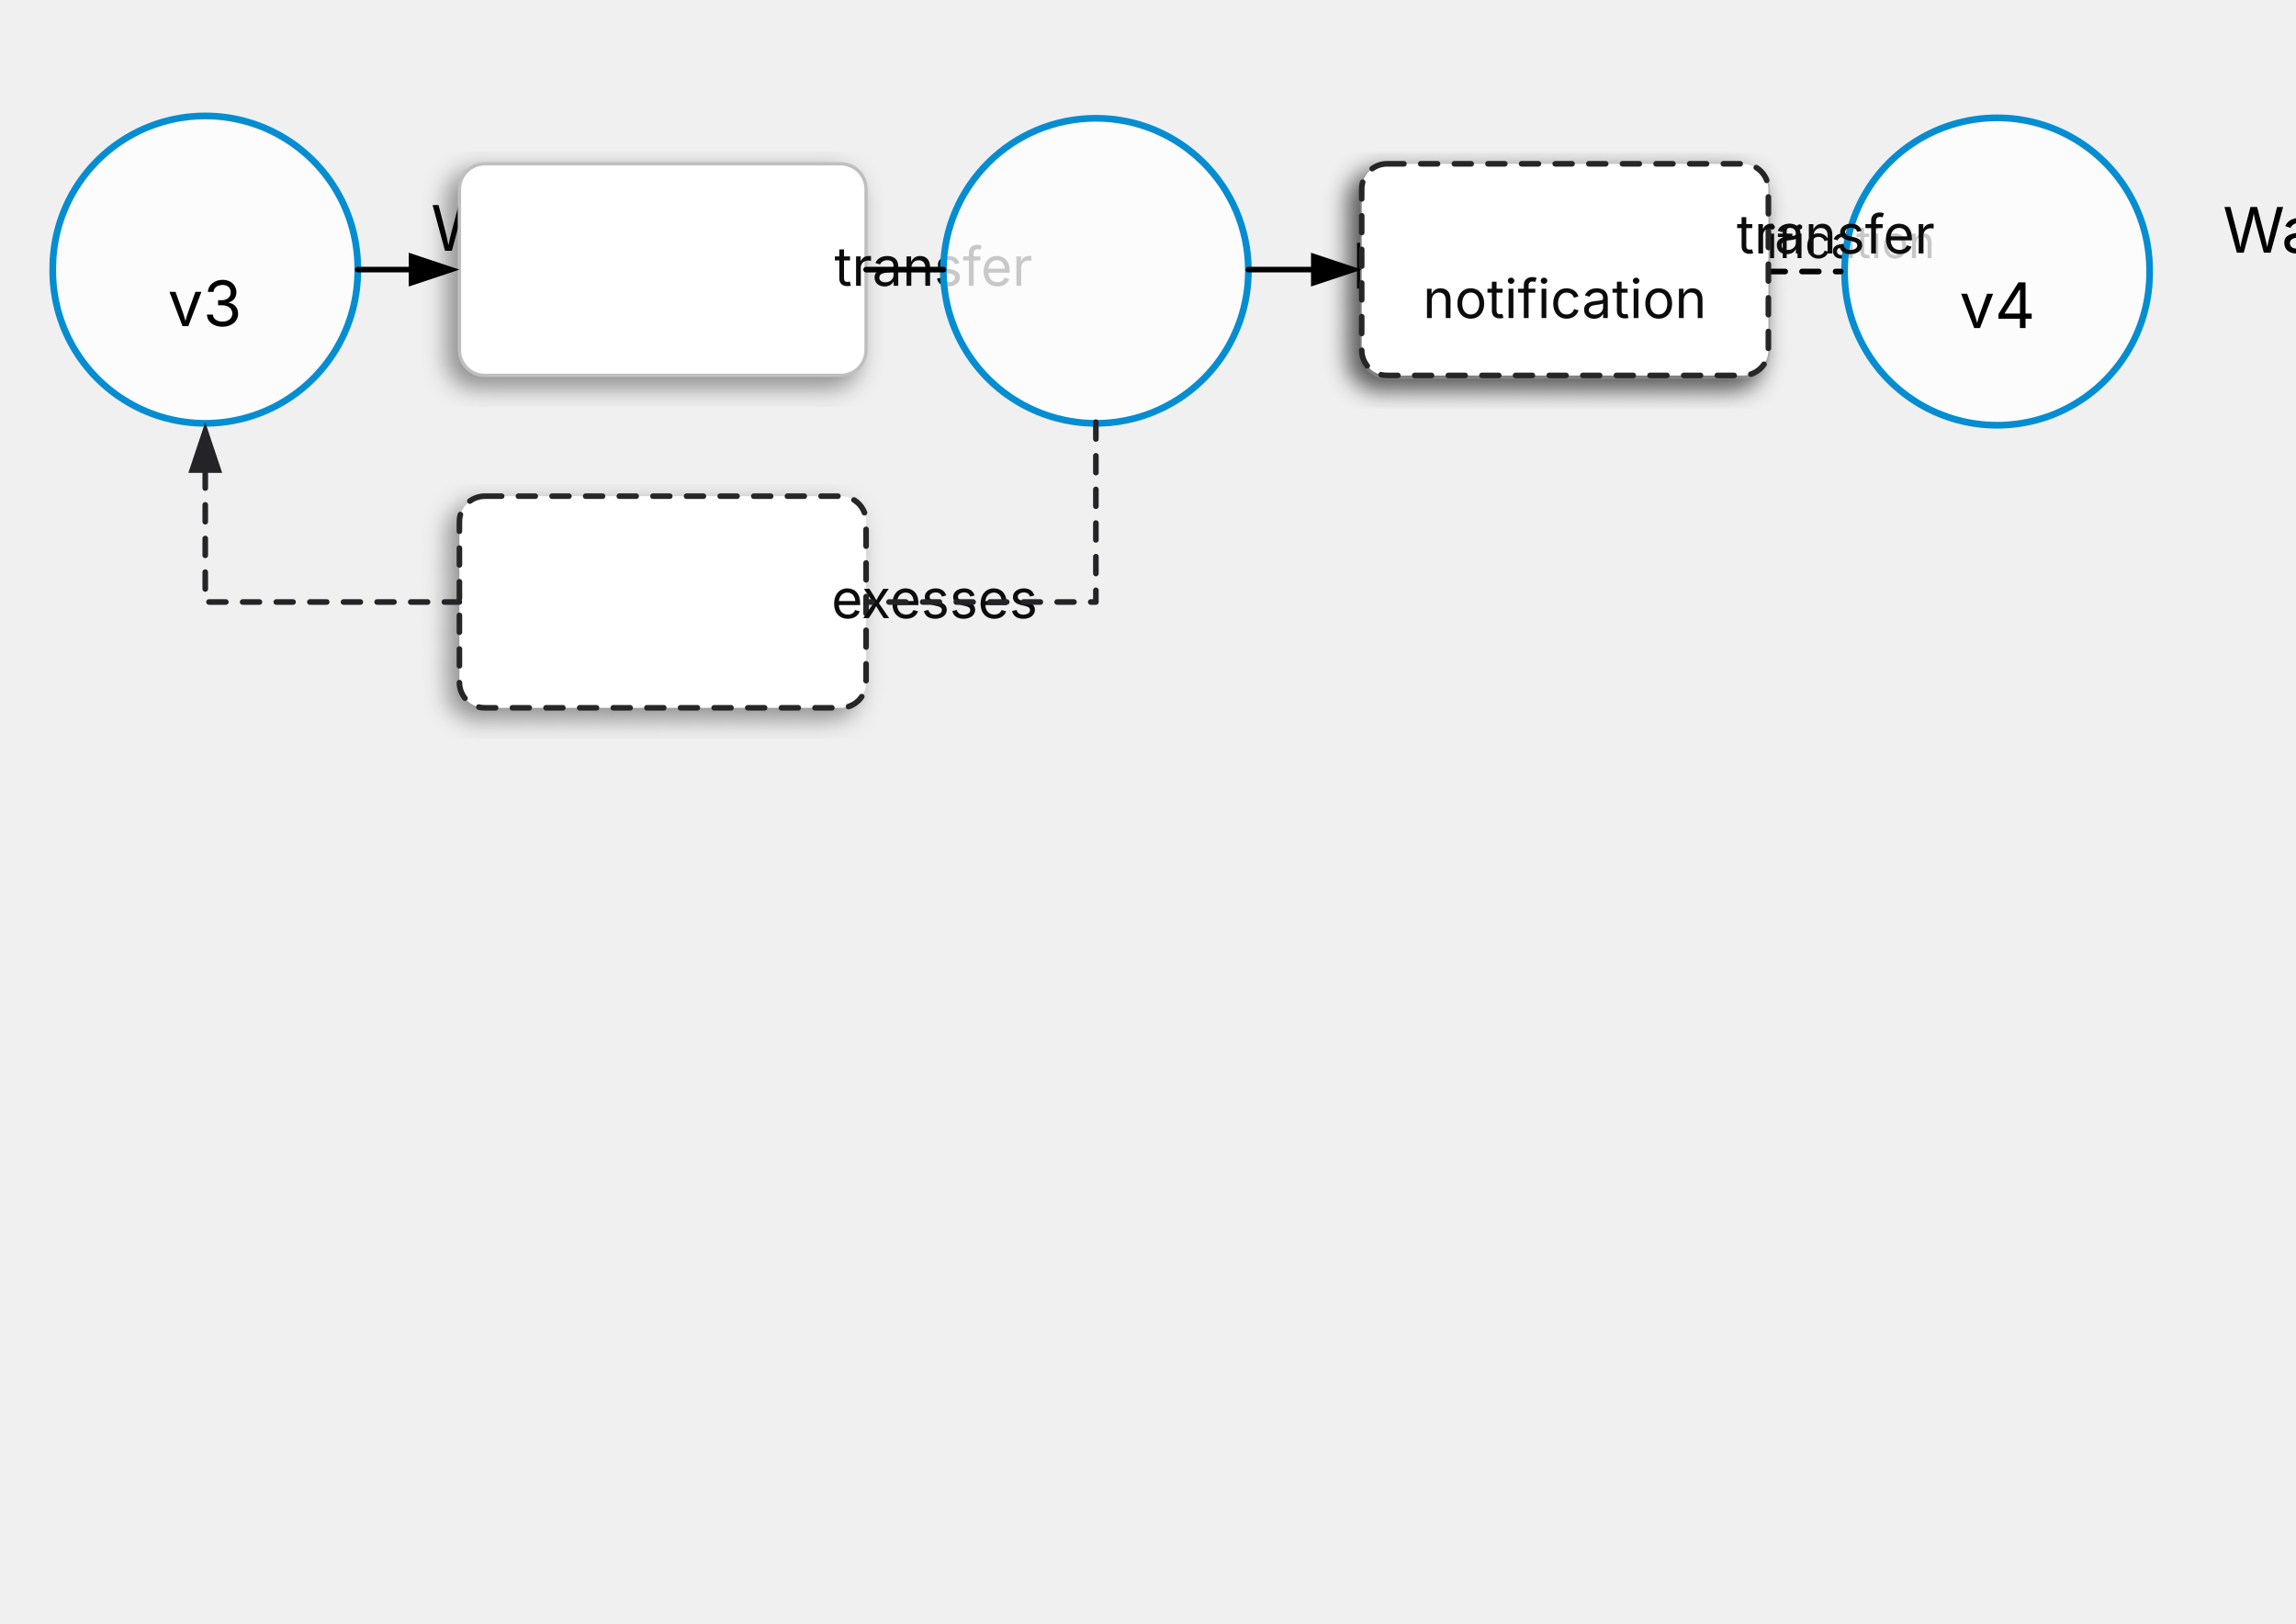
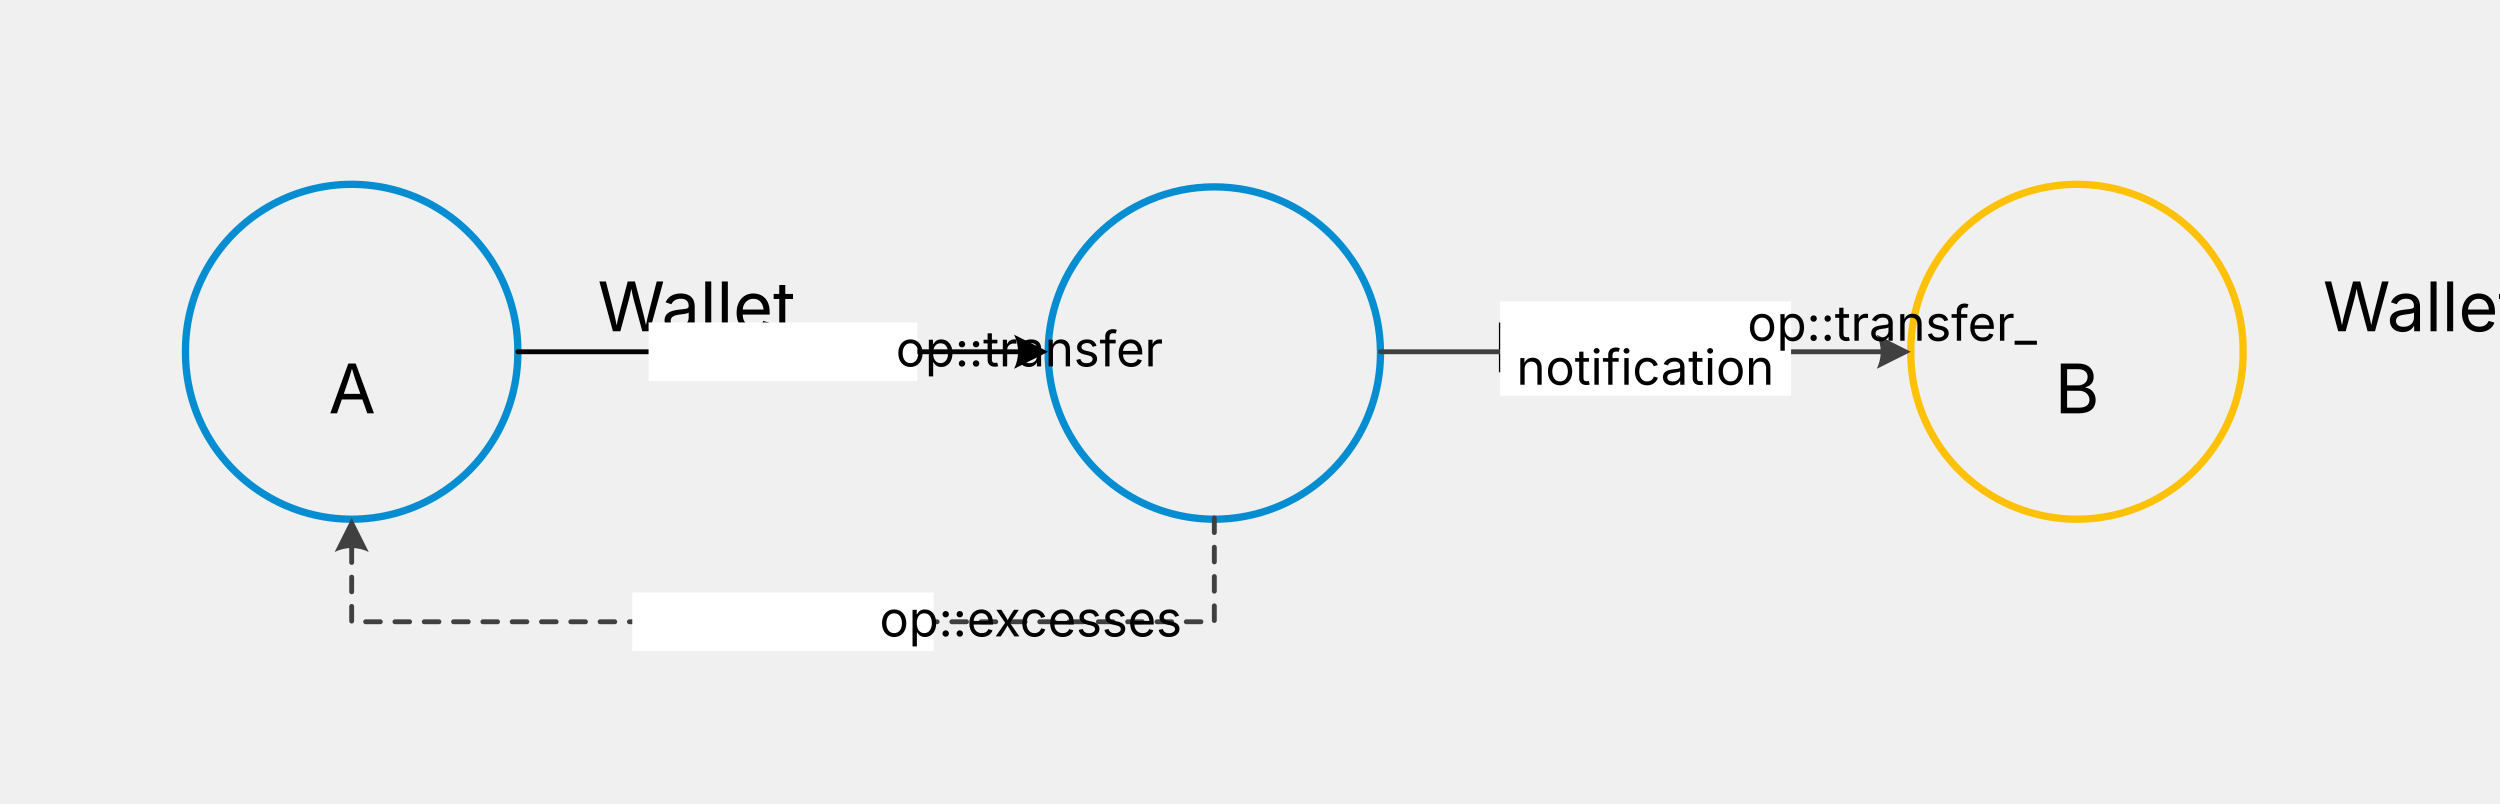
- <svg xmlns="http://www.w3.org/2000/svg" xmlns:ns1="http://schemas.microsoft.com/visio/2003/SVGExtensions/" xmlns:xlink="http://www.w3.org/1999/xlink" width="11.693in" height="8.268in" viewBox="70 50 512.139 362.119" xml:space="preserve" color-interpolation-filters="sRGB" class="st19">
+ <svg xmlns="http://www.w3.org/2000/svg" xmlns:ns1="http://schemas.microsoft.com/visio/2003/SVGExtensions/" xmlns:xlink="http://www.w3.org/1999/xlink" width="7.108in" height="2.284in" viewBox="0 0 511.797 164.415" xml:space="preserve" color-interpolation-filters="sRGB" class="st13">
  <ns1:documentProperties ns1:langID="1049" ns1:metric="true" ns1:viewMarkup="false">
    <ns1:userDefs>
      <ns1:ud ns1:nameU="msvNoAutoConnect" ns1:val="VT0(0):26" />
      <ns1:ud ns1:nameU="msvConvertTheme" />
      <ns1:ud ns1:nameU="visV14CFF" ns1:prompt="" ns1:val="VT0(1):26" />
      <ns1:ud ns1:nameU="visFlowchartType" ns1:prompt="" ns1:val="VT4(CrossFunctional)" />
    </ns1:userDefs>
  </ns1:documentProperties>
  <style type="text/css">
	
		.st1 {fill:none;stroke:none;stroke-linecap:round;stroke-linejoin:round;stroke-width:2.25}
- 		.st2 {fill:#ffffff;fill-opacity:0.77;stroke:#058dd2;stroke-linecap:butt;stroke-width:1.5}
+ 		.st2 {fill:none;stroke:#058dd2;stroke-linecap:butt;stroke-width:1.5}
		.st3 {fill:#000000;font-family:Inter;font-size:1.167em}
		.st4 {font-size:1em}
- 		.st5 {visibility:visible}
- 		.st6 {fill:#000000;fill-opacity:0.4;filter:url(#filter_2.6666667461395);stroke:#000000;stroke-linecap:round;stroke-linejoin:round;stroke-opacity:0.4}
- 		.st7 {fill:#ffffff;stroke:#bfbfbf;stroke-linecap:round;stroke-linejoin:round;stroke-width:0.75}
- 		.st8 {fill:#0c0c0c;font-family:Inter;font-size:1em}
- 		.st9 {fill:#000000;fill-opacity:0.4;filter:url(#filter_2.6666667461395);stroke:#000000;stroke-dasharray:3.75,3.75;stroke-linecap:round;stroke-linejoin:round;stroke-opacity:0.4}
- 		.st10 {fill:#ffffff;stroke:#262626;stroke-dasharray:3.75,3.75;stroke-linecap:round;stroke-linejoin:round;stroke-width:1.25}
- 		.st11 {stroke:#000000;stroke-linecap:round;stroke-linejoin:round;stroke-width:1.25}
- 		.st12 {stroke:#232328;stroke-dasharray:3.75,3.75;stroke-linecap:round;stroke-linejoin:round;stroke-width:1.25}
- 		.st13 {marker-end:url(#mrkr13-41);stroke:#000000;stroke-linecap:round;stroke-linejoin:round;stroke-width:1.25}
- 		.st14 {fill:#000000;fill-opacity:1;stroke:#000000;stroke-opacity:1;stroke-width:0.332}
- 		.st15 {marker-start:url(#mrkr13-48);stroke:#232328;stroke-dasharray:3.75,3.75;stroke-linecap:round;stroke-linejoin:round;stroke-width:1.25}
- 		.st16 {fill:#232328;fill-opacity:1;stroke:#232328;stroke-opacity:1;stroke-width:0.332}
- 		.st17 {fill:#0c0c0c;font-family:Inter;font-size:0.833em}
- 		.st18 {stroke:#000000;stroke-dasharray:3.75,3.75;stroke-linecap:round;stroke-linejoin:round;stroke-width:1.25}
- 		.st19 {fill:none;fill-rule:evenodd;font-size:12px;overflow:visible;stroke-linecap:square;stroke-miterlimit:3}
+ 		.st5 {marker-end:url(#mrkr5-21);stroke:#000000;stroke-linecap:round;stroke-linejoin:round;stroke-width:1}
+ 		.st6 {fill:#000000;fill-opacity:1;stroke:#000000;stroke-opacity:1;stroke-width:0.284}
+ 		.st7 {fill:#ffffff;stroke:none;stroke-linecap:butt;stroke-width:7.2}
+ 		.st8 {fill:#000000;font-family:Inter;font-size:0.833em}
+ 		.st9 {fill:none;stroke:#ffc106;stroke-linecap:butt;stroke-width:1.5}
+ 		.st10 {marker-end:url(#mrkr5-34);stroke:#404040;stroke-linecap:round;stroke-linejoin:round;stroke-width:1}
+ 		.st11 {fill:#404040;fill-opacity:1;stroke:#404040;stroke-opacity:1;stroke-width:0.284}
+ 		.st12 {marker-end:url(#mrkr5-34);stroke:#404040;stroke-dasharray:3,3;stroke-linecap:round;stroke-linejoin:round;stroke-width:1}
+ 		.st13 {fill:none;fill-rule:evenodd;font-size:12px;overflow:visible;stroke-linecap:square;stroke-miterlimit:3}
	
	</style>
  <defs id="Patterns_And_Gradients">
-     <linearGradient id="grad0-29" x1="0" y1="0" x2="1" y2="0" gradientTransform="rotate(90 0.5 0.5)">
+     <linearGradient id="grad0-18" x1="0" y1="0" x2="1" y2="0" gradientTransform="rotate(90 0.5 0.5)">
      <stop offset="0" stop-color="#f0f0f0" stop-opacity="1" />
      <stop offset="1" stop-color="#ffffff" stop-opacity="1" />
    </linearGradient>
  </defs>
  <defs id="Markers">
-     <g id="lend13">
-       <path d="M 3 1 L 0 0 L 3 -1 L 3 1 " style="stroke:none" />
-     </g>
-     <marker id="mrkr13-41" class="st14" ns1:arrowType="13" ns1:arrowSize="2" ns1:setback="9.048" refX="-9.048" orient="auto" markerUnits="strokeWidth" overflow="visible">
-       <use xlink:href="#lend13" transform="scale(-3.016,-3.016) " />
+     <g id="lend5">
+       <path d="M 2 1 L 0 0 L 1.981 -0.993 C 1.672 -0.365 1.673 0.373 1.985 1 " style="stroke:none" />
+     </g>
+     <marker id="mrkr5-21" class="st6" ns1:arrowType="5" ns1:arrowSize="2" ns1:setback="6.16" refX="-6.16" orient="auto" markerUnits="strokeWidth" overflow="visible">
+       <use xlink:href="#lend5" transform="scale(-3.52,-3.52) " />
    </marker>
-     <marker id="mrkr13-48" class="st16" ns1:arrowType="13" ns1:arrowSize="2" ns1:setback="8.76" refX="8.76" orient="auto" markerUnits="strokeWidth" overflow="visible">
-       <use xlink:href="#lend13" transform="scale(3.016) " />
+     <marker id="mrkr5-34" class="st11" ns1:arrowType="5" ns1:arrowSize="2" ns1:setback="6.16" refX="-6.16" orient="auto" markerUnits="strokeWidth" overflow="visible">
+       <use xlink:href="#lend5" transform="scale(-3.52,-3.52) " />
    </marker>
-   </defs>
-   <defs id="Filters">
-     <filter id="filter_2.6666667461395">
-       <feGaussianBlur stdDeviation="2.667" />
-     </filter>
  </defs>
  <g ns1:mID="0" ns1:index="1" ns1:groupContext="foregroundPage">
    <ns1:userDefs>
      <ns1:ud ns1:nameU="msvThemeColors" ns1:val="VT0(36):26" />
      <ns1:ud ns1:nameU="msvThemeEffects" ns1:val="VT0(16):26" />
      <ns1:ud ns1:nameU="msvThemeOrder" ns1:val="VT0(0):26" />
      <ns1:ud ns1:nameU="visNavType" ns1:val="VT0(1):26" />
    </ns1:userDefs>
    <ns1:pageProperties ns1:drawingScale="0.0393701" ns1:pageScale="0.0393701" ns1:drawingUnits="24" ns1:shadowOffsetX="8.50394" ns1:shadowOffsetY="-8.50394" />
    <ns1:layer ns1:name="Соединительная линия" ns1:index="0" />
    <ns1:layer ns1:name="Блок-схема" ns1:index="1" />
    <ns1:layer ns1:name="Контейнер" ns1:index="2" />
-     <g id="group21-1" transform="translate(69.8848,-361.417)" ns1:mID="21" ns1:groupContext="group" ns1:layerMember="2">
+     <g id="group21-1" transform="translate(29.4715,-49.9041)" ns1:mID="21" ns1:groupContext="group" ns1:layerMember="2">
      <ns1:userDefs>
        <ns1:ud ns1:nameU="msvShapeCategories" ns1:prompt="" ns1:val="VT4(ContainerStyleDefaults)" />
        <ns1:ud ns1:nameU="msvStructureType" ns1:prompt="" ns1:val="VT4(Container)" />
        <ns1:ud ns1:nameU="msvSDContainerMargin" ns1:prompt="" ns1:val="VT0(0.11811023622047):24" />
        <ns1:ud ns1:nameU="msvSDContainerResize" ns1:prompt="" ns1:val="VT0(1):26" />
        <ns1:ud ns1:nameU="msvSDContainerLocked" ns1:prompt="" ns1:val="VT0(0):5" />
        <ns1:ud ns1:nameU="msvSDContainerNoHighlight" ns1:prompt="" ns1:val="VT0(0):5" />
        <ns1:ud ns1:nameU="msvSDContainerNoRibbon" ns1:prompt="" ns1:val="VT0(0):5" />
        <ns1:ud ns1:nameU="msvSDContainerStyle" ns1:prompt="" ns1:val="VT0(1):26" />
        <ns1:ud ns1:nameU="msvSDContainerStyleCount" ns1:prompt="" ns1:val="VT0(14):26" />
        <ns1:ud ns1:nameU="msvSDContainerRequiredCategories" ns1:prompt="" ns1:val="VT0(0):26" />
        <ns1:ud ns1:nameU="msvSDContainerExcludedCategories" ns1:prompt="" ns1:val="VT4(DoNotContain)" />
        <ns1:ud ns1:nameU="msvSDHeadingStyle" ns1:prompt="" ns1:val="VT0(1):26" />
        <ns1:ud ns1:nameU="msvSDHeadingStyleCount" ns1:prompt="" ns1:val="VT0(4):26" />
        <ns1:ud ns1:nameU="HeadingSide" ns1:prompt="" ns1:val="VT0(0):26" />
        <ns1:ud ns1:nameU="HeadingSpan" ns1:prompt="" ns1:val="VT0(0):26" />
        <ns1:ud ns1:nameU="HeadingAlign" ns1:prompt="" ns1:val="VT0(0):26" />
        <ns1:ud ns1:nameU="RTL" ns1:prompt="" ns1:val="VT0(0):5" />
        <ns1:ud ns1:nameU="FnForceContrast" ns1:prompt="" ns1:val="VT5(#ffffff)" />
        <ns1:ud ns1:nameU="BaseColor" ns1:prompt="" ns1:val="VT0(1):26" />
        <ns1:ud ns1:nameU="HColor1" ns1:prompt="" ns1:val="VT5(#ffffff)" />
        <ns1:ud ns1:nameU="HColor2" ns1:prompt="" ns1:val="VT5(#fefefe)" />
        <ns1:ud ns1:nameU="HColor3" ns1:prompt="" ns1:val="VT5(#e9e9e9)" />
        <ns1:ud ns1:nameU="HColor4" ns1:prompt="" ns1:val="VT5(#efefef)" />
        <ns1:ud ns1:nameU="BColor1" ns1:prompt="" ns1:val="VT5(#ffffff)" />
        <ns1:ud ns1:nameU="BColor2" ns1:prompt="" ns1:val="VT5(#ffffff)" />
        <ns1:ud ns1:nameU="LineColor" ns1:prompt="" ns1:val="VT5(#d5d5d5)" />
        <ns1:ud ns1:nameU="visVersion" ns1:prompt="" ns1:val="VT0(15):26" />
        <ns1:ud ns1:nameU="Embellishment" ns1:prompt="" ns1:val="VT0(2):26" />
        <ns1:ud ns1:nameU="visMasterStencil" ns1:prompt="" ns1:val="VT4(SDCONT_M.vssx)" />
        <ns1:ud ns1:nameU="BaseColor" ns1:prompt="" ns1:val="VT0(1):26" />
        <ns1:ud ns1:nameU="msvThemeColors" ns1:val="VT0(36):26" />
        <ns1:ud ns1:nameU="msvThemeEffects" ns1:val="VT0(16):26" />
        <ns1:ud ns1:nameU="visNavOrder" ns1:prompt="" ns1:val="VT0(1000):26" />
      </ns1:userDefs>
      <g id="group22-2" ns1:mID="22" ns1:groupContext="group" ns1:layerMember="2">
        <ns1:userDefs>
          <ns1:ud ns1:nameU="msvStructureType" ns1:prompt="" ns1:val="VT0(0):26" />
          <ns1:ud ns1:nameU="CStyle" ns1:prompt="" ns1:val="VT0(1):26" />
          <ns1:ud ns1:nameU="HSide" ns1:prompt="" ns1:val="VT0(0):26" />
          <ns1:ud ns1:nameU="HSpan" ns1:prompt="" ns1:val="VT0(0):26" />
          <ns1:ud ns1:nameU="HAlign" ns1:prompt="" ns1:val="VT0(0):26" />
          <ns1:ud ns1:nameU="HorzAlign" ns1:prompt="" ns1:val="VT0(0):26" />
          <ns1:ud ns1:nameU="SquareCorners" ns1:prompt="" ns1:val="VT0(0):26" />
          <ns1:ud ns1:nameU="Corner6" ns1:prompt="" ns1:val="VT0(0.19685039370079):24" />
          <ns1:ud ns1:nameU="FillForegndIn" ns1:prompt="" ns1:val="VT0(1):26" />
          <ns1:ud ns1:nameU="FillBkgndIn" ns1:prompt="" ns1:val="VT0(0):26" />
          <ns1:ud ns1:nameU="FillPatternIn" ns1:prompt="" ns1:val="VT0(1):26" />
          <ns1:ud ns1:nameU="BaseColor" ns1:prompt="" ns1:val="VT0(1):26" />
          <ns1:ud ns1:nameU="BackFillColor" ns1:prompt="" ns1:val="VT5(#96afcf)" />
          <ns1:ud ns1:nameU="BackLineColor" ns1:prompt="" ns1:val="VT5(#1f477d)" />
          <ns1:ud ns1:nameU="DarkerColor" ns1:prompt="" ns1:val="VT5(#1f477d)" />
          <ns1:ud ns1:nameU="CStyle" ns1:prompt="" ns1:val="VT0(1):26" />
          <ns1:ud ns1:nameU="HSide" ns1:prompt="" ns1:val="VT0(0):26" />
          <ns1:ud ns1:nameU="HSpan" ns1:prompt="" ns1:val="VT0(0):26" />
          <ns1:ud ns1:nameU="HAlign" ns1:prompt="" ns1:val="VT0(0):26" />
          <ns1:ud ns1:nameU="HorzAlign" ns1:prompt="" ns1:val="VT0(0):26" />
          <ns1:ud ns1:nameU="FillForegndIn" ns1:prompt="" ns1:val="VT0(1):26" />
          <ns1:ud ns1:nameU="FillBkgndIn" ns1:prompt="" ns1:val="VT0(0):26" />
          <ns1:ud ns1:nameU="FillPatternIn" ns1:prompt="" ns1:val="VT0(1):26" />
          <ns1:ud ns1:nameU="msvThemeColors" ns1:val="VT0(36):26" />
          <ns1:ud ns1:nameU="msvThemeEffects" ns1:val="VT0(16):26" />
        </ns1:userDefs>
        <g id="shape23-3" ns1:mID="23" ns1:groupContext="shape" ns1:layerMember="2" transform="translate(2.83465,2.83465)">
          <ns1:userDefs>
            <ns1:ud ns1:nameU="msvStructureType" ns1:prompt="" ns1:val="VT0(0):26" />
            <ns1:ud ns1:nameU="msvThemeColors" ns1:prompt="" ns1:val="VT0(0):26" />
            <ns1:ud ns1:nameU="msvThemeEffects" ns1:prompt="" ns1:val="VT0(0):26" />
            <ns1:ud ns1:nameU="CStyle" ns1:prompt="" ns1:val="VT0(1):26" />
            <ns1:ud ns1:nameU="HSide" ns1:prompt="" ns1:val="VT0(0):26" />
            <ns1:ud ns1:nameU="HSpan" ns1:prompt="" ns1:val="VT0(0):26" />
            <ns1:ud ns1:nameU="HAlign" ns1:prompt="" ns1:val="VT0(0):26" />
            <ns1:ud ns1:nameU="HorzAlign" ns1:prompt="" ns1:val="VT0(0):26" />
            <ns1:ud ns1:nameU="SquareCorners" ns1:prompt="" ns1:val="VT0(0):26" />
            <ns1:ud ns1:nameU="OffsetX10" ns1:prompt="" ns1:val="VT0(0.039370078740157):24" />
            <ns1:ud ns1:nameU="OffsetY10" ns1:prompt="" ns1:val="VT0(-0.039370078740157):24" />
            <ns1:ud ns1:nameU="BackFillColor" ns1:prompt="" ns1:val="VT5(#96afcf)" />
            <ns1:ud ns1:nameU="BackLineColor" ns1:prompt="" ns1:val="VT5(#1f477d)" />
            <ns1:ud ns1:nameU="DarkerColor" ns1:prompt="" ns1:val="VT5(#1f477d)" />
          </ns1:userDefs>
        </g>
        <g id="shape22-5" ns1:mID="22" ns1:groupContext="groupContent" ns1:layerMember="2">
-           <path d="M0 595.28 L249.01 595.28 L498.03 595.28 L498.03 411.02 L249.01 411.02 L0 411.02 L0 595.28 Z" class="st1" />
+           <path d="M0 164.41 L234 164.41 L468.01 164.41 L468.01 79.38 L234 79.38 L0 79.38 L0 164.41 Z" class="st1" />
        </g>
      </g>
    </g>
-     <g id="shape73-7" ns1:mID="73" ns1:groupContext="shape" ns1:layerMember="0;1" transform="translate(81.7687,-451.134)">
+     <g id="shape73-7" ns1:mID="73" ns1:groupContext="shape" ns1:layerMember="0;1" transform="translate(37.9754,-58.4081)">
      <ns1:userDefs>
        <ns1:ud ns1:nameU="visVersion" ns1:prompt="" ns1:val="VT0(14):26" />
        <ns1:ud ns1:nameU="visNavOrder" ns1:val="VT0(1000):26" />
        <ns1:ud ns1:nameU="msvThemeColors" ns1:val="VT0(36):26" />
        <ns1:ud ns1:nameU="msvThemeEffects" ns1:val="VT0(16):26" />
      </ns1:userDefs>
      <ns1:textBlock ns1:margins="rect(2,2,2,2)" ns1:tabSpace="42.5197" />
-       <ns1:textRect cx="34.016" cy="561.26" width="68.04" height="68.031" />
-       <path d="M0 561.26 A34.016 34.016 0 1 1 68.03 561.26 A34.016 34.016 0 1 1 0 561.26 Z" class="st2" />
-       <text x="13.48" y="557.06" class="st3" ns1:langID="1033">
+       <ns1:textRect cx="34.016" cy="130.399" width="68.04" height="68.031" />
+       <path d="M0 130.4 A34.016 34.016 0 1 1 68.03 130.4 A34.016 34.016 0 1 1 0 130.4 Z" class="st2" />
+       <text x="13.48" y="126.2" class="st3" ns1:langID="1033">
        <ns1:paragraph ns1:horizAlign="1" />
        <ns1:tabList />Wallet<ns1:newlineChar />
-         <tspan x="25.66" dy="1.2em" class="st4">v3</tspan>
+         <tspan x="29.28" dy="1.2em" class="st4">A</tspan>
      </text>
    </g>
-     <g id="shape2-11" ns1:mID="2" ns1:groupContext="shape" ns1:layerMember="1" transform="translate(172.477,-461.551)">
-       <ns1:custProps>
-         <ns1:cp ns1:nameU="Cost" ns1:lbl="Стоимость" ns1:prompt="" ns1:type="7" ns1:format="@" ns1:sortKey="" ns1:invis="false" ns1:ask="false" ns1:langID="1049" ns1:cal="0" />
-         <ns1:cp ns1:nameU="ProcessNumber" ns1:lbl="Номер процесса" ns1:prompt="" ns1:type="2" ns1:format="" ns1:sortKey="" ns1:invis="false" ns1:ask="false" ns1:langID="1049" ns1:cal="0" />
-         <ns1:cp ns1:nameU="Owner" ns1:lbl="Владелец" ns1:prompt="" ns1:type="0" ns1:format="" ns1:sortKey="" ns1:invis="false" ns1:ask="false" ns1:langID="1049" ns1:cal="0" />
-         <ns1:cp ns1:nameU="Function" ns1:lbl="Функция" ns1:prompt="" ns1:type="0" ns1:format="" ns1:sortKey="" ns1:invis="false" ns1:ask="false" ns1:langID="1049" ns1:cal="0" ns1:val="VT4()" />
-         <ns1:cp ns1:nameU="StartDate" ns1:lbl="Дата начала" ns1:prompt="" ns1:type="5" ns1:format="" ns1:sortKey="" ns1:invis="false" ns1:ask="false" ns1:langID="1049" ns1:cal="0" />
-         <ns1:cp ns1:nameU="EndDate" ns1:lbl="Дата окончания" ns1:prompt="" ns1:type="5" ns1:format="" ns1:sortKey="" ns1:invis="false" ns1:ask="false" ns1:langID="1049" ns1:cal="0" />
-         <ns1:cp ns1:nameU="Status" ns1:lbl="Состояние" ns1:prompt="" ns1:type="4" ns1:format=";Не начато;Выполняется;Завершено;Отложено;Ожидается ввод" ns1:sortKey="" ns1:invis="false" ns1:ask="false" ns1:langID="1049" ns1:cal="0" ns1:val="VT4()" />
-       </ns1:custProps>
+     <g id="shape3-11" ns1:mID="3" ns1:groupContext="shape" ns1:layerMember="0;1" transform="translate(214.578,-58.4081)">
      <ns1:userDefs>
        <ns1:ud ns1:nameU="visVersion" ns1:prompt="" ns1:val="VT0(14):26" />
-         <ns1:ud ns1:nameU="DefaultWidth" ns1:prompt="" ns1:val="VT0(0.98425196850394):24" />
-         <ns1:ud ns1:nameU="DefaultHeight" ns1:prompt="" ns1:val="VT0(0.59055118110236):24" />
-         <ns1:ud ns1:nameU="ResizeTxtHeight" ns1:prompt="" ns1:val="VT0(0.59055118110236):24" />
-         <ns1:ud ns1:nameU="msvThemeColors" ns1:val="VT0(36):26" />
-         <ns1:ud ns1:nameU="msvThemeEffects" ns1:val="VT0(16):26" />
-         <ns1:ud ns1:nameU="visNavOrder" ns1:prompt="" ns1:val="VT0(2000):26" />
+         <ns1:ud ns1:nameU="msvThemeColors" ns1:val="VT0(36):26" />
+         <ns1:ud ns1:nameU="msvThemeEffects" ns1:val="VT0(16):26" />
+         <ns1:ud ns1:nameU="visNavOrder" ns1:prompt="" ns1:val="VT0(3000):26" />
      </ns1:userDefs>
      <ns1:textBlock ns1:margins="rect(2,2,2,2)" ns1:tabSpace="42.5197" />
-       <ns1:textRect cx="45.354" cy="571.677" width="90.71" height="47.197" />
-       <g id="shadow2-12" ns1:groupContext="shadow" ns1:shadowOffsetX="-2.12132" ns1:shadowOffsetY="-2.12132" ns1:shadowType="1" transform="matrix(1,0,0,1,-2.12132,2.12132)" class="st5">
-         <rect x="0" y="548.079" width="90.709" height="47.197" rx="5.669" ry="5.669" class="st6" />
-       </g>
-       <rect x="0" y="548.079" width="90.709" height="47.197" rx="5.669" ry="5.669" class="st7" />
-       <text x="22.88" y="575.28" class="st8" ns1:langID="1033">
-         <ns1:paragraph ns1:horizAlign="1" />
-         <ns1:tabList />transfer</text>
-     </g>
-     <g id="shape3-17" ns1:mID="3" ns1:groupContext="shape" ns1:layerMember="0;1" transform="translate(280.428,-451.134)">
-       <ns1:userDefs>
-         <ns1:ud ns1:nameU="visVersion" ns1:prompt="" ns1:val="VT0(14):26" />
-         <ns1:ud ns1:nameU="msvThemeColors" ns1:val="VT0(36):26" />
-         <ns1:ud ns1:nameU="msvThemeEffects" ns1:val="VT0(16):26" />
-         <ns1:ud ns1:nameU="visNavOrder" ns1:prompt="" ns1:val="VT0(3000):26" />
-       </ns1:userDefs>
-       <ns1:textBlock ns1:margins="rect(2,2,2,2)" ns1:tabSpace="42.5197" />
-       <ns1:textRect cx="34.016" cy="561.26" width="68.04" height="68.031" />
-       <path d="M0 561.26 A34.016 34.016 0 0 1 68.03 561.26 A34.016 34.016 0 1 1 0 561.26 Z" class="st2" />
-       <text x="20.15" y="565.46" class="st3" ns1:langID="1033">
+       <ns1:textRect cx="34.016" cy="130.399" width="68.04" height="68.031" />
+       <path d="M0 130.4 A34.016 34.016 0 0 1 68.03 130.4 A34.016 34.016 0 1 1 0 130.4 Z" class="st2" />
+       <text x="20.15" y="134.6" class="st3" ns1:langID="1033">
        <ns1:paragraph ns1:horizAlign="1" />
        <ns1:tabList />NFT</text>
    </g>
-     <g id="shape4-20" ns1:mID="4" ns1:groupContext="shape" ns1:layerMember="1" transform="translate(172.477,-387.425)">
-       <ns1:custProps>
-         <ns1:cp ns1:nameU="Cost" ns1:lbl="Стоимость" ns1:prompt="" ns1:type="7" ns1:format="@" ns1:sortKey="" ns1:invis="false" ns1:ask="false" ns1:langID="1049" ns1:cal="0" />
-         <ns1:cp ns1:nameU="ProcessNumber" ns1:lbl="Номер процесса" ns1:prompt="" ns1:type="2" ns1:format="" ns1:sortKey="" ns1:invis="false" ns1:ask="false" ns1:langID="1049" ns1:cal="0" />
-         <ns1:cp ns1:nameU="Owner" ns1:lbl="Владелец" ns1:prompt="" ns1:type="0" ns1:format="" ns1:sortKey="" ns1:invis="false" ns1:ask="false" ns1:langID="1049" ns1:cal="0" />
-         <ns1:cp ns1:nameU="Function" ns1:lbl="Функция" ns1:prompt="" ns1:type="0" ns1:format="" ns1:sortKey="" ns1:invis="false" ns1:ask="false" ns1:langID="1049" ns1:cal="0" ns1:val="VT4()" />
-         <ns1:cp ns1:nameU="StartDate" ns1:lbl="Дата начала" ns1:prompt="" ns1:type="5" ns1:format="" ns1:sortKey="" ns1:invis="false" ns1:ask="false" ns1:langID="1049" ns1:cal="0" />
-         <ns1:cp ns1:nameU="EndDate" ns1:lbl="Дата окончания" ns1:prompt="" ns1:type="5" ns1:format="" ns1:sortKey="" ns1:invis="false" ns1:ask="false" ns1:langID="1049" ns1:cal="0" />
-         <ns1:cp ns1:nameU="Status" ns1:lbl="Состояние" ns1:prompt="" ns1:type="4" ns1:format=";Не начато;Выполняется;Завершено;Отложено;Ожидается ввод" ns1:sortKey="" ns1:invis="false" ns1:ask="false" ns1:langID="1049" ns1:cal="0" ns1:val="VT4()" />
-       </ns1:custProps>
-       <ns1:userDefs>
-         <ns1:ud ns1:nameU="visVersion" ns1:prompt="" ns1:val="VT0(14):26" />
-         <ns1:ud ns1:nameU="DefaultWidth" ns1:prompt="" ns1:val="VT0(0.98425196850394):24" />
-         <ns1:ud ns1:nameU="DefaultHeight" ns1:prompt="" ns1:val="VT0(0.59055118110236):24" />
-         <ns1:ud ns1:nameU="ResizeTxtHeight" ns1:prompt="" ns1:val="VT0(0.59055118110236):24" />
-         <ns1:ud ns1:nameU="msvThemeColors" ns1:val="VT0(36):26" />
-         <ns1:ud ns1:nameU="msvThemeEffects" ns1:val="VT0(16):26" />
-         <ns1:ud ns1:nameU="visNavOrder" ns1:prompt="" ns1:val="VT0(4000):26" />
-       </ns1:userDefs>
-       <ns1:textBlock ns1:margins="rect(2,2,2,2)" ns1:tabSpace="42.5197" />
-       <ns1:textRect cx="45.354" cy="571.677" width="90.71" height="47.197" />
-       <g id="shadow4-21" ns1:groupContext="shadow" ns1:shadowOffsetX="-2.12132" ns1:shadowOffsetY="-2.12132" ns1:shadowType="1" transform="matrix(1,0,0,1,-2.12132,2.12132)" class="st5">
-         <rect x="0" y="548.079" width="90.709" height="47.197" rx="5.669" ry="5.669" class="st9" />
-       </g>
-       <rect x="0" y="548.079" width="90.709" height="47.197" rx="5.669" ry="5.669" class="st10" />
-       <text x="22.22" y="575.28" class="st8" ns1:langID="1033">
-         <ns1:paragraph ns1:horizAlign="1" />
-         <ns1:tabList />exesses</text>
-     </g>
-     <g id="shape55-26" ns1:mID="55" ns1:groupContext="shape" ns1:layerMember="0" transform="translate(263.186,-478.063)">
-       <ns1:userDefs>
-         <ns1:ud ns1:nameU="visNavOrder" ns1:val="VT0(2000):26" />
-         <ns1:ud ns1:nameU="msvThemeColors" ns1:val="VT0(36):26" />
-         <ns1:ud ns1:nameU="msvThemeEffects" ns1:val="VT0(16):26" />
-       </ns1:userDefs>
-       <path d="M0 588.19 L17.24 588.19" class="st11" />
-     </g>
-     <g id="shape56-31" ns1:mID="56" ns1:groupContext="shape" ns1:layerMember="0" transform="translate(314.444,-451.134)">
-       <ns1:userDefs>
-         <ns1:ud ns1:nameU="visNavOrder" ns1:val="VT0(3000):26" />
-         <ns1:ud ns1:nameU="msvThemeColors" ns1:val="VT0(36):26" />
-         <ns1:ud ns1:nameU="msvThemeEffects" ns1:val="VT0(16):26" />
-       </ns1:userDefs>
-       <path d="M0 595.28 L0 635.39 L-51.26 635.39" class="st12" />
-     </g>
-     <g id="shape82-35" ns1:mID="82" ns1:groupContext="shape" ns1:layerMember="0" transform="translate(149.8,-492.236)">
+     <g id="shape82-14" ns1:mID="82" ns1:groupContext="shape" ns1:layerMember="0" transform="translate(106.007,-99.5104)">
      <ns1:userDefs>
        <ns1:ud ns1:nameU="visNavOrder" ns1:val="VT0(9000):26" />
        <ns1:ud ns1:nameU="msvThemeColors" ns1:val="VT0(36):26" />
        <ns1:ud ns1:nameU="msvThemeEffects" ns1:val="VT0(16):26" />
      </ns1:userDefs>
-       <path d="M0 602.36 L11.37 602.36" class="st13" />
-     </g>
-     <g id="shape84-42" ns1:mID="84" ns1:groupContext="shape" ns1:layerMember="0" transform="translate(115.784,-451.134)">
-       <ns1:userDefs>
-         <ns1:ud ns1:nameU="visNavOrder" ns1:val="VT0(11000):26" />
-         <ns1:ud ns1:nameU="msvThemeColors" ns1:val="VT0(36):26" />
-         <ns1:ud ns1:nameU="msvThemeEffects" ns1:val="VT0(16):26" />
-       </ns1:userDefs>
-       <path d="M0 606.23 L0 606.59 L0 635.39 L56.69 635.39" class="st15" />
-     </g>
-     <g id="shape87-49" ns1:mID="87" ns1:groupContext="shape" ns1:layerMember="1" transform="translate(373.737,-461.126)">
-       <ns1:custProps>
-         <ns1:cp ns1:nameU="Cost" ns1:lbl="Стоимость" ns1:prompt="" ns1:type="7" ns1:format="@" ns1:sortKey="" ns1:invis="false" ns1:ask="false" ns1:langID="1049" ns1:cal="0" />
-         <ns1:cp ns1:nameU="ProcessNumber" ns1:lbl="Номер процесса" ns1:prompt="" ns1:type="2" ns1:format="" ns1:sortKey="" ns1:invis="false" ns1:ask="false" ns1:langID="1049" ns1:cal="0" />
-         <ns1:cp ns1:nameU="Owner" ns1:lbl="Владелец" ns1:prompt="" ns1:type="0" ns1:format="" ns1:sortKey="" ns1:invis="false" ns1:ask="false" ns1:langID="1049" ns1:cal="0" />
-         <ns1:cp ns1:nameU="Function" ns1:lbl="Функция" ns1:prompt="" ns1:type="0" ns1:format="" ns1:sortKey="" ns1:invis="false" ns1:ask="false" ns1:langID="1049" ns1:cal="0" ns1:val="VT4()" />
-         <ns1:cp ns1:nameU="StartDate" ns1:lbl="Дата начала" ns1:prompt="" ns1:type="5" ns1:format="" ns1:sortKey="" ns1:invis="false" ns1:ask="false" ns1:langID="1049" ns1:cal="0" />
-         <ns1:cp ns1:nameU="EndDate" ns1:lbl="Дата окончания" ns1:prompt="" ns1:type="5" ns1:format="" ns1:sortKey="" ns1:invis="false" ns1:ask="false" ns1:langID="1049" ns1:cal="0" />
-         <ns1:cp ns1:nameU="Status" ns1:lbl="Состояние" ns1:prompt="" ns1:type="4" ns1:format=";Не начато;Выполняется;Завершено;Отложено;Ожидается ввод" ns1:sortKey="" ns1:invis="false" ns1:ask="false" ns1:langID="1049" ns1:cal="0" ns1:val="VT4()" />
-       </ns1:custProps>
-       <ns1:userDefs>
-         <ns1:ud ns1:nameU="visVersion" ns1:prompt="" ns1:val="VT0(14):26" />
-         <ns1:ud ns1:nameU="DefaultWidth" ns1:prompt="" ns1:val="VT0(0.98425196850394):24" />
-         <ns1:ud ns1:nameU="DefaultHeight" ns1:prompt="" ns1:val="VT0(0.59055118110236):24" />
-         <ns1:ud ns1:nameU="ResizeTxtHeight" ns1:prompt="" ns1:val="VT0(0.59055118110236):24" />
-         <ns1:ud ns1:nameU="msvThemeColors" ns1:val="VT0(36):26" />
-         <ns1:ud ns1:nameU="msvThemeEffects" ns1:val="VT0(16):26" />
-         <ns1:ud ns1:nameU="visNavOrder" ns1:prompt="" ns1:val="VT0(12000):26" />
-       </ns1:userDefs>
-       <ns1:textBlock ns1:margins="rect(2,2,2,2)" ns1:tabSpace="42.5197" />
-       <ns1:textRect cx="45.354" cy="571.677" width="90.71" height="47.197" />
-       <g id="shadow87-50" ns1:groupContext="shadow" ns1:shadowOffsetX="-2.12132" ns1:shadowOffsetY="-2.12132" ns1:shadowType="1" transform="matrix(1,0,0,1,-2.12132,2.12132)" class="st5">
-         <rect x="0" y="548.079" width="90.709" height="47.197" rx="5.669" ry="5.669" class="st6" />
-       </g>
-       <rect x="0" y="548.079" width="90.709" height="47.197" rx="5.669" ry="5.669" class="st7" />
-       <text x="13.41" y="568.68" class="st17" ns1:langID="1033">
-         <ns1:paragraph ns1:horizAlign="1" />
-         <ns1:tabList />in notification<ns1:newlineChar />
-         <tspan x="11.9" dy="1.2em" class="st4">parse payload</tspan>
-       </text>
-     </g>
-     <g id="shape88-56" ns1:mID="88" ns1:groupContext="shape" ns1:layerMember="0;1" transform="translate(481.454,-450.709)">
+       <ns1:textBlock ns1:margins="rect(4,4,4,4)" ns1:tabSpace="42.5197" />
+       <ns1:textRect cx="54.286" cy="171.502" width="65.85" height="20.004" />
+       <path d="M0 171.5 L102.41 171.5" class="st5" />
+       <rect ns1:rectContext="textBkgnd" x="26.771" y="165.502" width="55.029" height="12" class="st7" />
+       <text x="26.77" y="174.5" class="st8" ns1:langID="1033">
+         <ns1:paragraph ns1:horizAlign="1" />
+         <ns1:tabList />op::transfer</text>
+     </g>
+     <g id="shape88-24" ns1:mID="88" ns1:groupContext="shape" ns1:layerMember="0;1" transform="translate(391.181,-58.4081)">
      <ns1:userDefs>
        <ns1:ud ns1:nameU="visVersion" ns1:prompt="" ns1:val="VT0(14):26" />
        <ns1:ud ns1:nameU="visNavOrder" ns1:val="VT0(13000):26" />
        <ns1:ud ns1:nameU="msvThemeColors" ns1:val="VT0(36):26" />
        <ns1:ud ns1:nameU="msvThemeEffects" ns1:val="VT0(16):26" />
      </ns1:userDefs>
      <ns1:textBlock ns1:margins="rect(2,2,2,2)" ns1:tabSpace="42.5197" />
-       <ns1:textRect cx="34.016" cy="561.26" width="68.04" height="68.031" />
-       <path d="M0 561.26 A34.016 34.016 0 1 1 68.03 561.26 A34.016 34.016 0 1 1 0 561.26 Z" class="st2" />
-       <text x="13.48" y="557.06" class="st3" ns1:langID="1033">
+       <ns1:textRect cx="34.016" cy="130.399" width="68.04" height="68.031" />
+       <path d="M0 130.4 A34.016 34.016 0 1 1 68.03 130.4 A34.016 34.016 0 1 1 0 130.4 Z" class="st9" />
+       <text x="13.48" y="126.2" class="st3" ns1:langID="1033">
        <ns1:paragraph ns1:horizAlign="1" />
        <ns1:tabList />Wallet<ns1:newlineChar />
-         <tspan x="25.62" dy="1.2em" class="st4">v4</tspan>
+         <tspan x="29.46" dy="1.2em" class="st4">B</tspan>
      </text>
    </g>
-     <g id="shape92-60" ns1:mID="92" ns1:groupContext="shape" ns1:layerMember="0" transform="translate(348.46,-492.236)">
+     <g id="shape93-28" ns1:mID="93" ns1:groupContext="shape" ns1:layerMember="0" transform="translate(282.61,-85.3372)">
      <ns1:userDefs>
        <ns1:ud ns1:nameU="visNavOrder" ns1:val="VT0(14000):26" />
        <ns1:ud ns1:nameU="msvThemeColors" ns1:val="VT0(36):26" />
        <ns1:ud ns1:nameU="msvThemeEffects" ns1:val="VT0(16):26" />
      </ns1:userDefs>
-       <path d="M0 602.36 L13.97 602.36" class="st13" />
-     </g>
-     <g id="shape93-66" ns1:mID="93" ns1:groupContext="shape" ns1:layerMember="0" transform="translate(464.446,-491.811)">
+       <ns1:textBlock ns1:margins="rect(4,4,4,4)" ns1:tabSpace="42.5197" />
+       <ns1:textRect cx="54.286" cy="157.328" width="70.37" height="26.004" />
+       <path d="M0 157.33 L102.41 157.33" class="st10" />
+       <rect ns1:rectContext="textBkgnd" x="24.513" y="147.038" width="59.546" height="19.29" class="st7" />
+       <text x="24.51" y="155.08" class="st8" ns1:langID="1033">
+         <ns1:paragraph ns1:spLine="-0.9" ns1:horizAlign="1" />
+         <ns1:tabList />op::transfer_<ns1:newlineChar />
+         <tspan x="27.86" dy="0.9em" class="st4">notification</tspan>
+       </text>
+     </g>
+     <g id="shape95-38" ns1:mID="95" ns1:groupContext="shape" ns1:layerMember="0" transform="translate(248.594,-51.3215)">
      <ns1:userDefs>
        <ns1:ud ns1:nameU="visNavOrder" ns1:val="VT0(15000):26" />
        <ns1:ud ns1:nameU="msvThemeColors" ns1:val="VT0(36):26" />
        <ns1:ud ns1:nameU="msvThemeEffects" ns1:val="VT0(16):26" />
      </ns1:userDefs>
-       <path d="M0 602.36 L16.16 602.36" class="st18" />
-     </g>
-     <g id="shape94-70" ns1:mID="94" ns1:groupContext="shape" ns1:layerMember="1" transform="translate(373.737,-461.551)">
-       <ns1:custProps>
-         <ns1:cp ns1:nameU="Cost" ns1:lbl="Стоимость" ns1:prompt="" ns1:type="7" ns1:format="@" ns1:sortKey="" ns1:invis="false" ns1:ask="false" ns1:langID="1049" ns1:cal="0" />
-         <ns1:cp ns1:nameU="ProcessNumber" ns1:lbl="Номер процесса" ns1:prompt="" ns1:type="2" ns1:format="" ns1:sortKey="" ns1:invis="false" ns1:ask="false" ns1:langID="1049" ns1:cal="0" />
-         <ns1:cp ns1:nameU="Owner" ns1:lbl="Владелец" ns1:prompt="" ns1:type="0" ns1:format="" ns1:sortKey="" ns1:invis="false" ns1:ask="false" ns1:langID="1049" ns1:cal="0" />
-         <ns1:cp ns1:nameU="Function" ns1:lbl="Функция" ns1:prompt="" ns1:type="0" ns1:format="" ns1:sortKey="" ns1:invis="false" ns1:ask="false" ns1:langID="1049" ns1:cal="0" ns1:val="VT4()" />
-         <ns1:cp ns1:nameU="StartDate" ns1:lbl="Дата начала" ns1:prompt="" ns1:type="5" ns1:format="" ns1:sortKey="" ns1:invis="false" ns1:ask="false" ns1:langID="1049" ns1:cal="0" />
-         <ns1:cp ns1:nameU="EndDate" ns1:lbl="Дата окончания" ns1:prompt="" ns1:type="5" ns1:format="" ns1:sortKey="" ns1:invis="false" ns1:ask="false" ns1:langID="1049" ns1:cal="0" />
-         <ns1:cp ns1:nameU="Status" ns1:lbl="Состояние" ns1:prompt="" ns1:type="4" ns1:format=";Не начато;Выполняется;Завершено;Отложено;Ожидается ввод" ns1:sortKey="" ns1:invis="false" ns1:ask="false" ns1:langID="1049" ns1:cal="0" ns1:val="VT4()" />
-       </ns1:custProps>
-       <ns1:userDefs>
-         <ns1:ud ns1:nameU="visVersion" ns1:prompt="" ns1:val="VT0(14):26" />
-         <ns1:ud ns1:nameU="DefaultWidth" ns1:prompt="" ns1:val="VT0(0.98425196850394):24" />
-         <ns1:ud ns1:nameU="DefaultHeight" ns1:prompt="" ns1:val="VT0(0.59055118110236):24" />
-         <ns1:ud ns1:nameU="ResizeTxtHeight" ns1:prompt="" ns1:val="VT0(0.59055118110236):24" />
-         <ns1:ud ns1:nameU="msvThemeColors" ns1:val="VT0(36):26" />
-         <ns1:ud ns1:nameU="msvThemeEffects" ns1:val="VT0(16):26" />
-         <ns1:ud ns1:nameU="visNavOrder" ns1:prompt="" ns1:val="VT0(16000):26" />
-       </ns1:userDefs>
-       <ns1:textBlock ns1:margins="rect(2,2,2,2)" ns1:tabSpace="42.5197" />
-       <ns1:textRect cx="45.354" cy="571.677" width="90.71" height="47.197" />
-       <g id="shadow94-71" ns1:groupContext="shadow" ns1:shadowOffsetX="-2.12132" ns1:shadowOffsetY="-2.12132" ns1:shadowType="1" transform="matrix(1,0,0,1,-2.12132,2.12132)" class="st5">
-         <rect x="0" y="548.079" width="90.709" height="47.197" rx="5.669" ry="5.669" class="st9" />
-       </g>
-       <rect x="0" y="548.079" width="90.709" height="47.197" rx="5.669" ry="5.669" class="st10" />
-       <text x="22.88" y="568.08" class="st8" ns1:langID="1033">
-         <ns1:paragraph ns1:horizAlign="1" />
-         <ns1:tabList />transfer <tspan x="13.64" dy="1.2em" class="st4">notification</tspan>
-       </text>
+       <ns1:textBlock ns1:margins="rect(4,4,4,4)" ns1:tabSpace="42.5197" />
+       <ns1:textRect cx="-88.301" cy="178.588" width="72.53" height="20.004" />
+       <path d="M0 157.33 L0 178.59 L-176.6 178.59 L-176.6 163.49" class="st12" />
+       <rect ns1:rectContext="textBkgnd" x="-119.154" y="172.588" width="61.705" height="12" class="st7" />
+       <text x="-119.15" y="181.59" class="st8" ns1:langID="1033">
+         <ns1:paragraph ns1:horizAlign="1" />
+         <ns1:tabList />op::excesses</text>
    </g>
  </g>
</svg>
